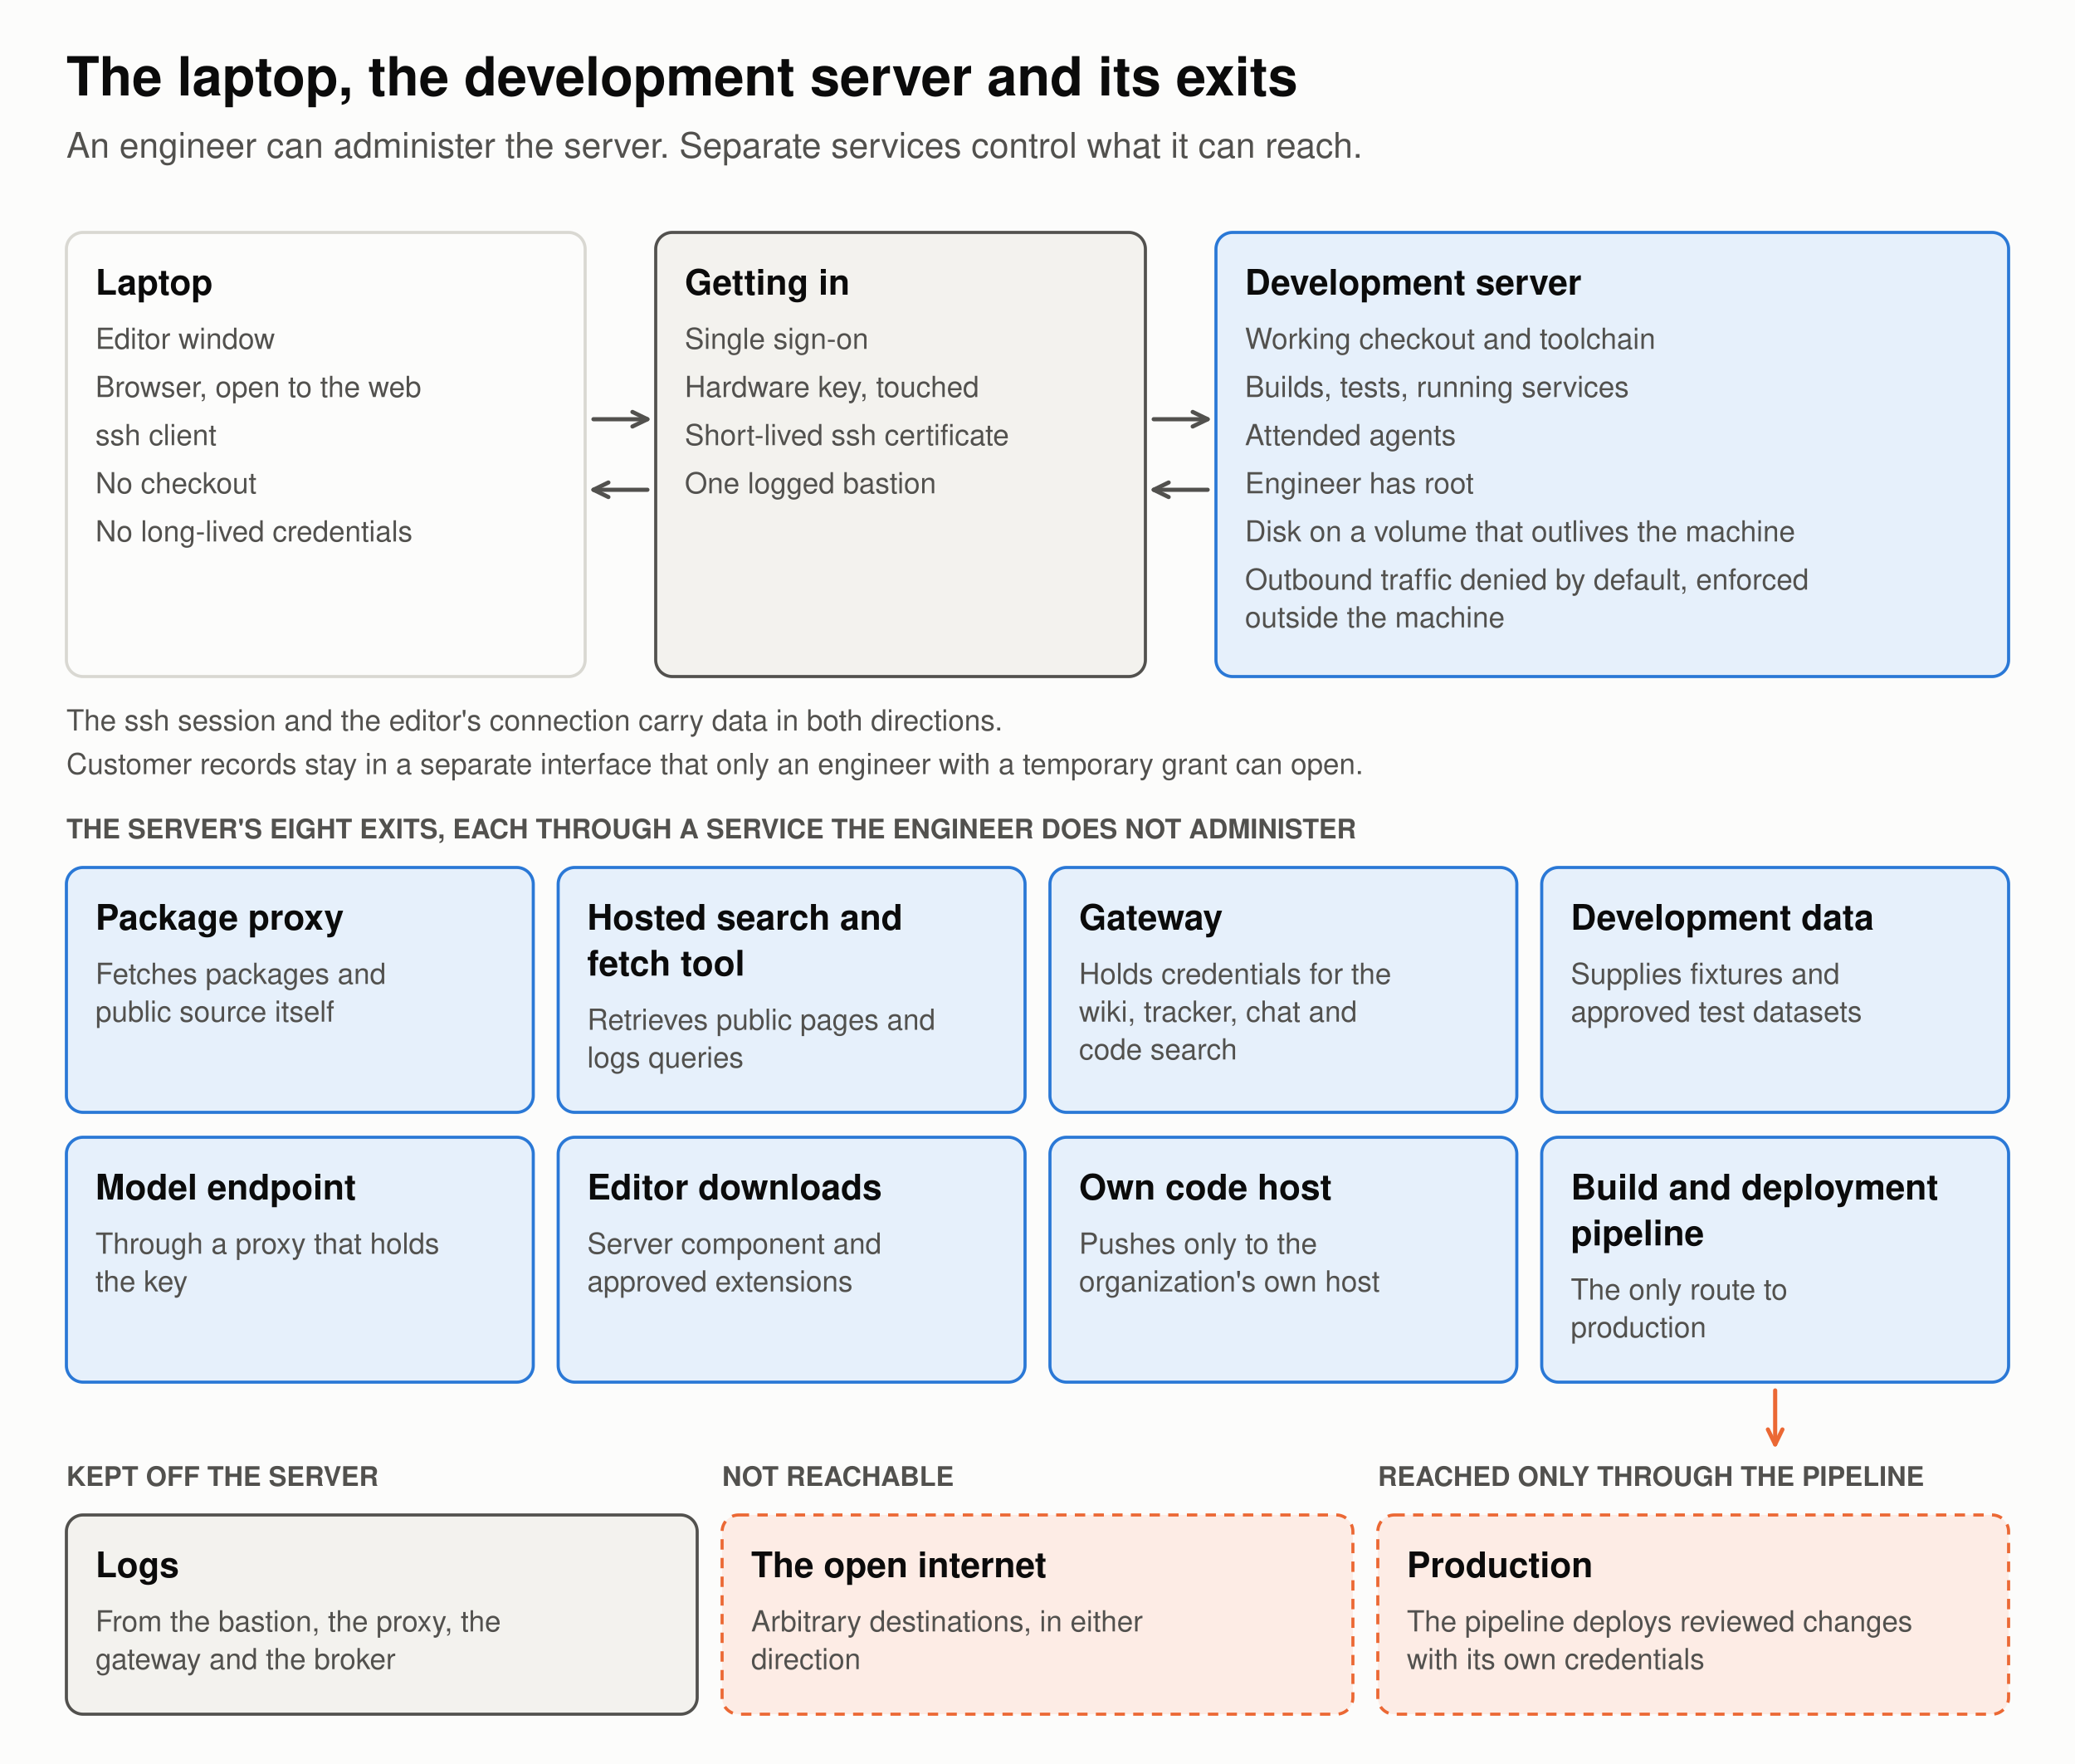
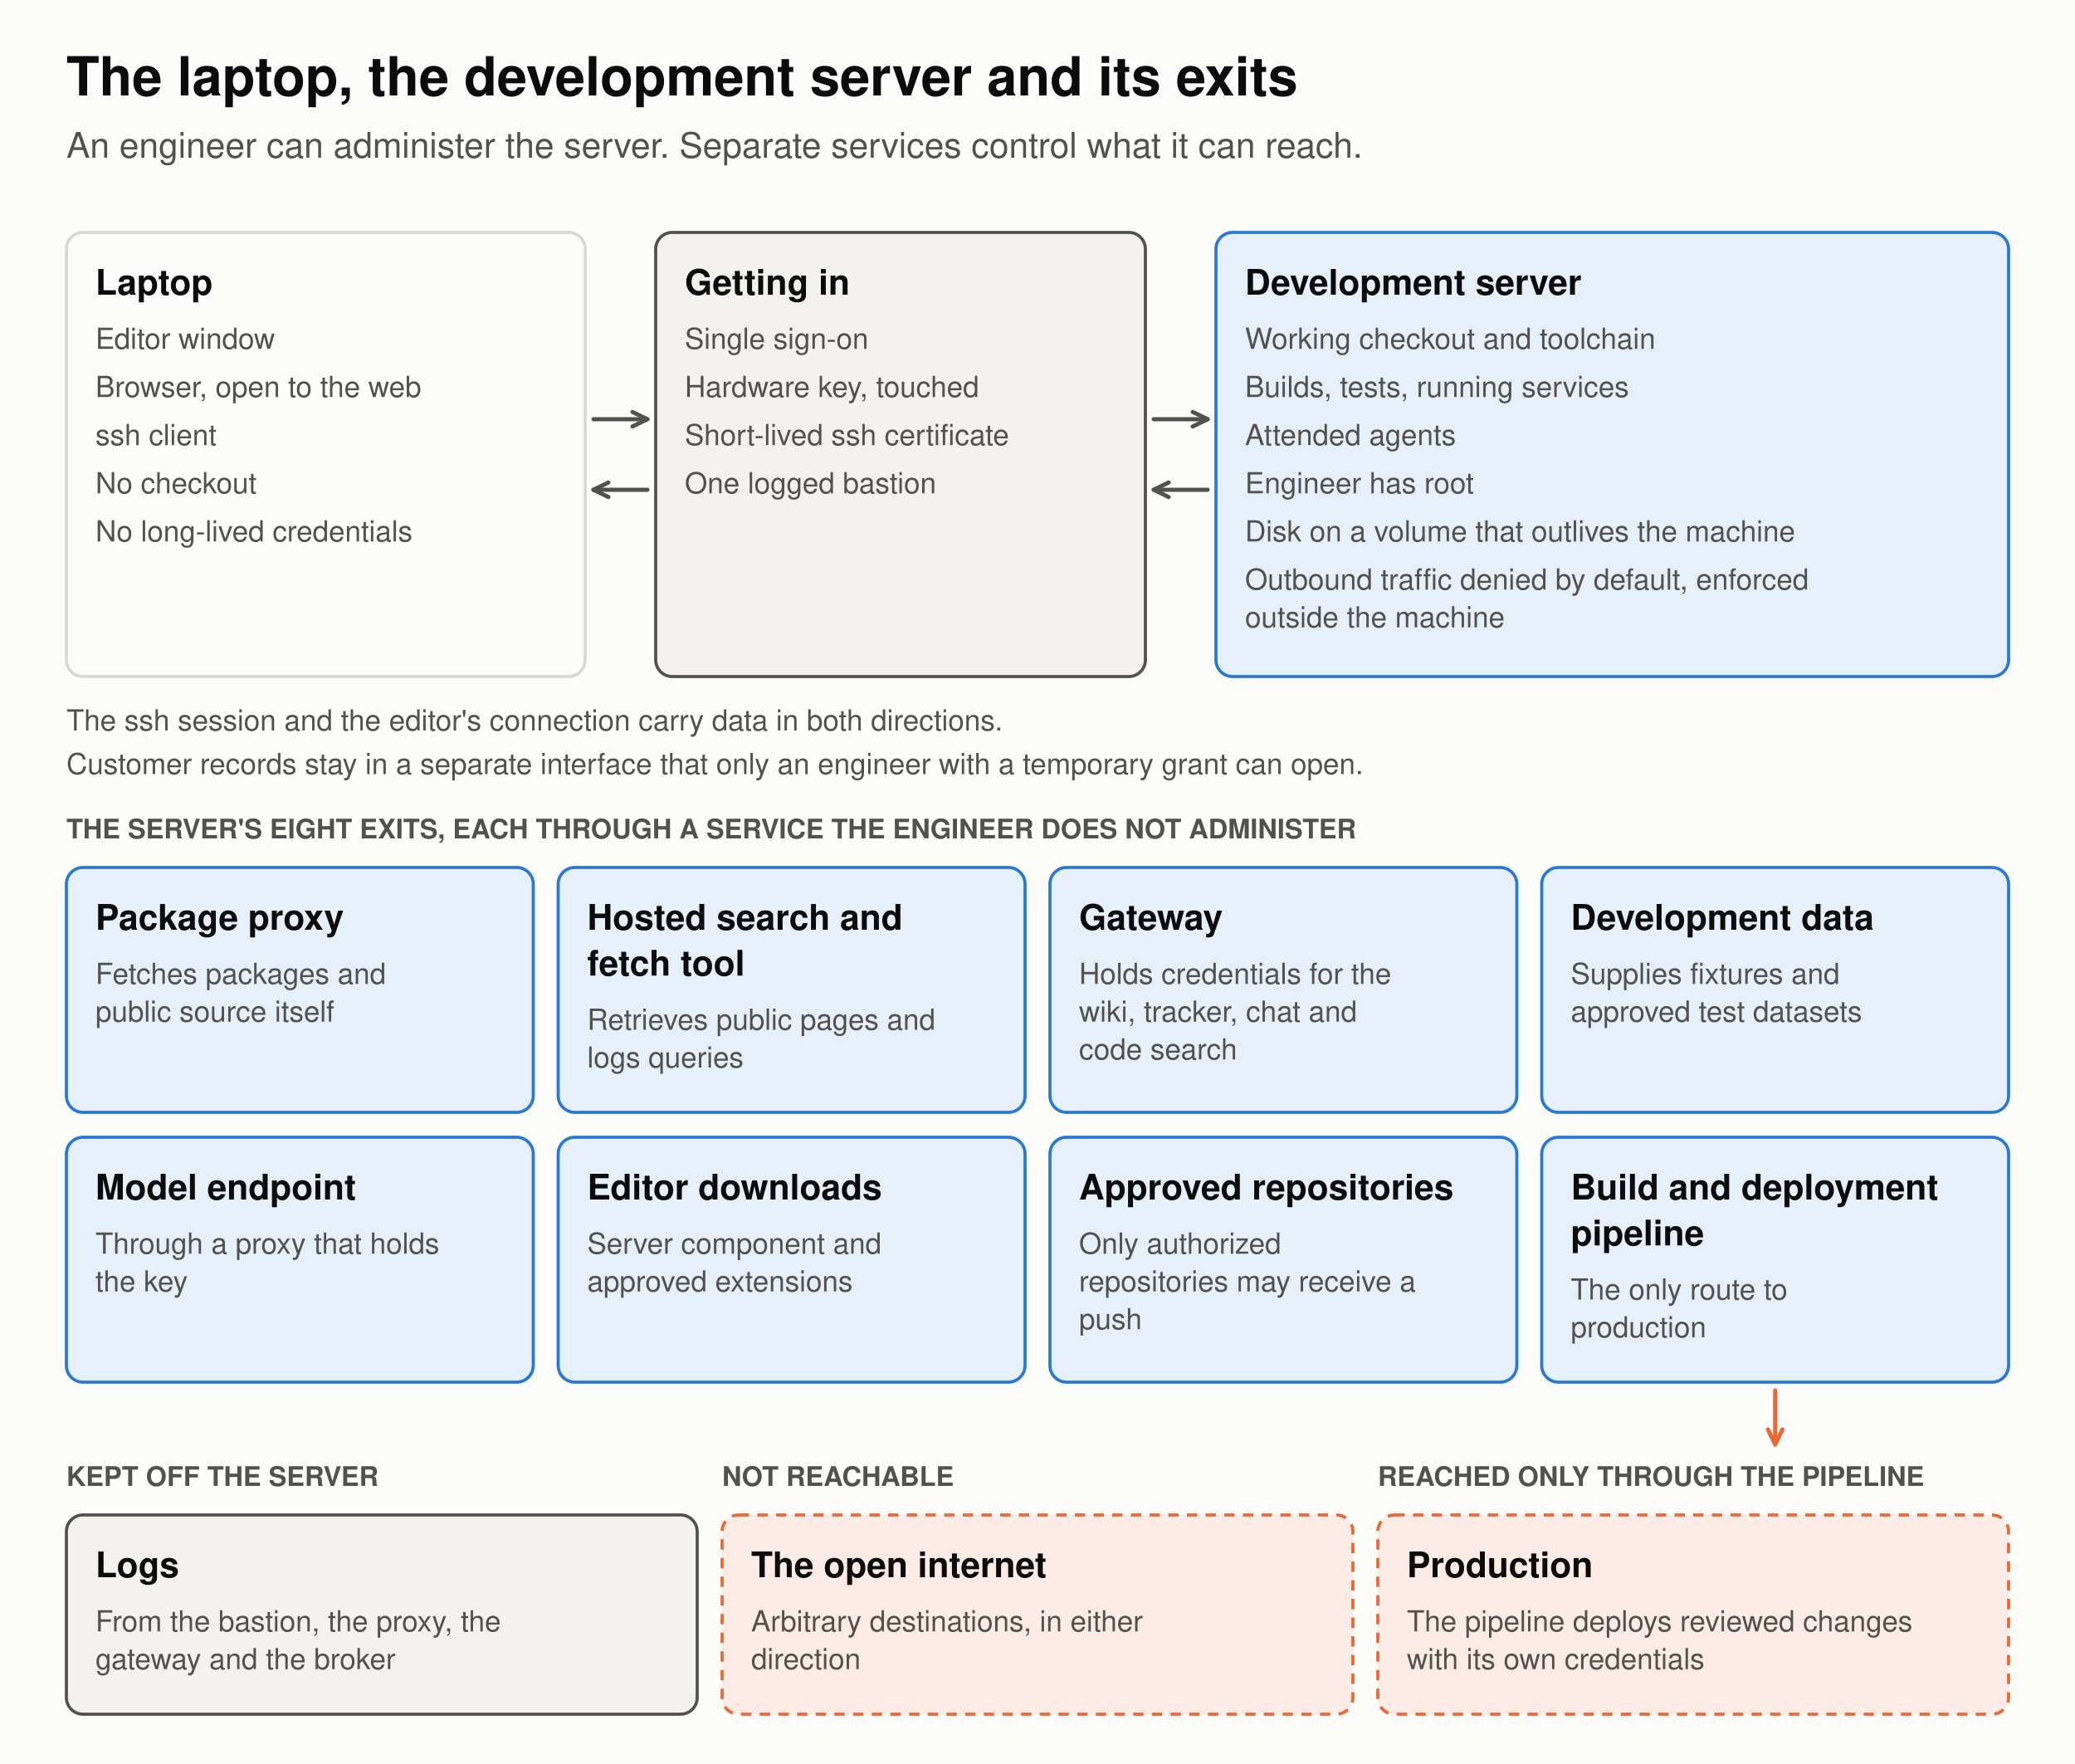
<svg xmlns="http://www.w3.org/2000/svg" width="1000" height="850" viewBox="0 0 1000 850" role="img" aria-labelledby="laptop-server-title laptop-server-desc">
  <g font-family="-apple-system, 'Segoe UI', Helvetica, Arial, sans-serif">
    <rect x="0" y="0" width="1000" height="850" rx="0" fill="#fcfcfb" stroke="none" stroke-width="1.5" />
    <text x="32" y="46" font-size="26" fill="#0b0b0b" font-weight="700" text-anchor="start">The laptop, the development server and its exits</text>
    <text x="32" y="76" font-size="17" fill="#52514e" font-weight="400" text-anchor="start">An engineer can administer the server. Separate services control what it can reach.</text>
    <rect x="32" y="112" width="250" height="214" rx="8" fill="#fcfcfb" stroke="#d9d8d2" stroke-width="1.5" />
    <text x="46" y="142" font-size="17" fill="#0b0b0b" font-weight="700" text-anchor="start">Laptop</text>
    <text x="46" y="168.1" font-size="14" fill="#52514e" font-weight="400" text-anchor="start">Editor window</text>
    <text x="46" y="191.3" font-size="14" fill="#52514e" font-weight="400" text-anchor="start">Browser, open to the web</text>
    <text x="46" y="214.5" font-size="14" fill="#52514e" font-weight="400" text-anchor="start">ssh client</text>
    <text x="46" y="237.7" font-size="14" fill="#52514e" font-weight="400" text-anchor="start">No checkout</text>
    <text x="46" y="260.9" font-size="14" fill="#52514e" font-weight="400" text-anchor="start">No long-lived credentials</text>
    <rect x="316" y="112" width="236" height="214" rx="8" fill="#f3f2ee" stroke="#52514e" stroke-width="1.5" />
    <text x="330" y="142" font-size="17" fill="#0b0b0b" font-weight="700" text-anchor="start">Getting in</text>
    <text x="330" y="168.1" font-size="14" fill="#52514e" font-weight="400" text-anchor="start">Single sign-on</text>
    <text x="330" y="191.3" font-size="14" fill="#52514e" font-weight="400" text-anchor="start">Hardware key, touched</text>
    <text x="330" y="214.5" font-size="14" fill="#52514e" font-weight="400" text-anchor="start">Short-lived ssh certificate</text>
    <text x="330" y="237.7" font-size="14" fill="#52514e" font-weight="400" text-anchor="start">One logged bastion</text>
    <line x1="286" y1="202" x2="312" y2="202" stroke="#52514e" stroke-width="2" stroke-linecap="round" />
    <path d="M 304.8 198.5 L 312 202 L 304.8 205.5" fill="none" stroke="#52514e" stroke-width="2" stroke-linecap="round" stroke-linejoin="round" />
    <line x1="312" y1="236" x2="286" y2="236" stroke="#52514e" stroke-width="2" stroke-linecap="round" />
    <path d="M 293.2 239.5 L 286 236 L 293.2 232.5" fill="none" stroke="#52514e" stroke-width="2" stroke-linecap="round" stroke-linejoin="round" />
    <line x1="556" y1="202" x2="582" y2="202" stroke="#52514e" stroke-width="2" stroke-linecap="round" />
    <path d="M 574.8 198.5 L 582 202 L 574.8 205.5" fill="none" stroke="#52514e" stroke-width="2" stroke-linecap="round" stroke-linejoin="round" />
    <line x1="582" y1="236" x2="556" y2="236" stroke="#52514e" stroke-width="2" stroke-linecap="round" />
    <path d="M 563.2 239.5 L 556 236 L 563.2 232.5" fill="none" stroke="#52514e" stroke-width="2" stroke-linecap="round" stroke-linejoin="round" />
    <rect x="586" y="112" width="382" height="214" rx="8" fill="#e6f0fb" stroke="#2a78d6" stroke-width="1.5" />
    <text x="600" y="142" font-size="17" fill="#0b0b0b" font-weight="700" text-anchor="start">Development server</text>
    <text x="600" y="168.1" font-size="14" fill="#52514e" font-weight="400" text-anchor="start">Working checkout and toolchain</text>
    <text x="600" y="191.3" font-size="14" fill="#52514e" font-weight="400" text-anchor="start">Builds, tests, running services</text>
    <text x="600" y="214.5" font-size="14" fill="#52514e" font-weight="400" text-anchor="start">Attended agents</text>
    <text x="600" y="237.7" font-size="14" fill="#52514e" font-weight="400" text-anchor="start">Engineer has root</text>
    <text x="600" y="260.9" font-size="14" fill="#52514e" font-weight="400" text-anchor="start">Disk on a volume that outlives the machine</text>
    <text x="600" y="284.1" font-size="14" fill="#52514e" font-weight="400" text-anchor="start">Outbound traffic denied by default, enforced</text>
    <text x="600" y="302.3" font-size="14" fill="#52514e" font-weight="400" text-anchor="start">outside the machine</text>
    <text x="32" y="352" font-size="14" fill="#52514e" font-weight="400" text-anchor="start">The ssh session and the editor's connection carry data in both directions.</text>
    <text x="32" y="373" font-size="14" fill="#52514e" font-weight="400" text-anchor="start">Customer records stay in a separate interface that only an engineer with a temporary grant can open.</text>
    <text x="32" y="404" font-size="13" fill="#52514e" font-weight="700" text-anchor="start">THE SERVER'S EIGHT EXITS, EACH THROUGH A SERVICE THE ENGINEER DOES NOT ADMINISTER</text>
    <rect x="32" y="418" width="225" height="118" rx="8" fill="#e6f0fb" stroke="#2a78d6" stroke-width="1.5" />
    <text x="46" y="448" font-size="17" fill="#0b0b0b" font-weight="700" text-anchor="start">Package proxy</text>
    <text x="46" y="474.1" font-size="14" fill="#52514e" font-weight="400" text-anchor="start">Fetches packages and</text>
    <text x="46" y="492.3" font-size="14" fill="#52514e" font-weight="400" text-anchor="start">public source itself</text>
    <rect x="269" y="418" width="225" height="118" rx="8" fill="#e6f0fb" stroke="#2a78d6" stroke-width="1.5" />
    <text x="283" y="448" font-size="17" fill="#0b0b0b" font-weight="700" text-anchor="start">Hosted search and</text>
    <text x="283" y="470.1" font-size="17" fill="#0b0b0b" font-weight="700" text-anchor="start">fetch tool</text>
    <text x="283" y="496.2" font-size="14" fill="#52514e" font-weight="400" text-anchor="start">Retrieves public pages and</text>
    <text x="283" y="514.4" font-size="14" fill="#52514e" font-weight="400" text-anchor="start">logs queries</text>
    <rect x="506" y="418" width="225" height="118" rx="8" fill="#e6f0fb" stroke="#2a78d6" stroke-width="1.5" />
    <text x="520" y="448" font-size="17" fill="#0b0b0b" font-weight="700" text-anchor="start">Gateway</text>
    <text x="520" y="474.1" font-size="14" fill="#52514e" font-weight="400" text-anchor="start">Holds credentials for the</text>
    <text x="520" y="492.3" font-size="14" fill="#52514e" font-weight="400" text-anchor="start">wiki, tracker, chat and</text>
    <text x="520" y="510.5" font-size="14" fill="#52514e" font-weight="400" text-anchor="start">code search</text>
    <rect x="743" y="418" width="225" height="118" rx="8" fill="#e6f0fb" stroke="#2a78d6" stroke-width="1.5" />
    <text x="757" y="448" font-size="17" fill="#0b0b0b" font-weight="700" text-anchor="start">Development data</text>
    <text x="757" y="474.1" font-size="14" fill="#52514e" font-weight="400" text-anchor="start">Supplies fixtures and</text>
    <text x="757" y="492.3" font-size="14" fill="#52514e" font-weight="400" text-anchor="start">approved test datasets</text>
    <rect x="32" y="548" width="225" height="118" rx="8" fill="#e6f0fb" stroke="#2a78d6" stroke-width="1.5" />
    <text x="46" y="578" font-size="17" fill="#0b0b0b" font-weight="700" text-anchor="start">Model endpoint</text>
    <text x="46" y="604.1" font-size="14" fill="#52514e" font-weight="400" text-anchor="start">Through a proxy that holds</text>
    <text x="46" y="622.3" font-size="14" fill="#52514e" font-weight="400" text-anchor="start">the key</text>
    <rect x="269" y="548" width="225" height="118" rx="8" fill="#e6f0fb" stroke="#2a78d6" stroke-width="1.5" />
    <text x="283" y="578" font-size="17" fill="#0b0b0b" font-weight="700" text-anchor="start">Editor downloads</text>
    <text x="283" y="604.1" font-size="14" fill="#52514e" font-weight="400" text-anchor="start">Server component and</text>
    <text x="283" y="622.3" font-size="14" fill="#52514e" font-weight="400" text-anchor="start">approved extensions</text>
    <rect x="506" y="548" width="225" height="118" rx="8" fill="#e6f0fb" stroke="#2a78d6" stroke-width="1.5" />
-     <text x="520" y="578" font-size="17" fill="#0b0b0b" font-weight="700" text-anchor="start">Own code host</text>
-     <text x="520" y="604.1" font-size="14" fill="#52514e" font-weight="400" text-anchor="start">Pushes only to the</text>
-     <text x="520" y="622.3" font-size="14" fill="#52514e" font-weight="400" text-anchor="start">organization's own host</text>
+     <text x="520" y="578" font-size="17" fill="#0b0b0b" font-weight="700" text-anchor="start">Approved repositories</text>
+     <text x="520" y="604.1" font-size="14" fill="#52514e" font-weight="400" text-anchor="start">Only authorized</text>
+     <text x="520" y="622.3" font-size="14" fill="#52514e" font-weight="400" text-anchor="start">repositories may receive a</text>
+     <text x="520" y="640.5" font-size="14" fill="#52514e" font-weight="400" text-anchor="start">push</text>
    <rect x="743" y="548" width="225" height="118" rx="8" fill="#e6f0fb" stroke="#2a78d6" stroke-width="1.5" />
    <text x="757" y="578" font-size="17" fill="#0b0b0b" font-weight="700" text-anchor="start">Build and deployment</text>
    <text x="757" y="600.1" font-size="17" fill="#0b0b0b" font-weight="700" text-anchor="start">pipeline</text>
    <text x="757" y="626.2" font-size="14" fill="#52514e" font-weight="400" text-anchor="start">The only route to</text>
    <text x="757" y="644.4" font-size="14" fill="#52514e" font-weight="400" text-anchor="start">production</text>
    <line x1="855.5" y1="670" x2="855.5" y2="696" stroke="#eb6834" stroke-width="2" stroke-linecap="round" />
    <path d="M 859.0 688.8 L 855.5 696 L 852.0 688.8" fill="none" stroke="#eb6834" stroke-width="2" stroke-linecap="round" stroke-linejoin="round" />
    <text x="32" y="716" font-size="13" fill="#52514e" font-weight="700" text-anchor="start">KEPT OFF THE SERVER</text>
    <rect x="32" y="730" width="304" height="96" rx="8" fill="#f3f2ee" stroke="#52514e" stroke-width="1.5" />
    <text x="46" y="760" font-size="17" fill="#0b0b0b" font-weight="700" text-anchor="start">Logs</text>
    <text x="46" y="786.1" font-size="14" fill="#52514e" font-weight="400" text-anchor="start">From the bastion, the proxy, the</text>
    <text x="46" y="804.3" font-size="14" fill="#52514e" font-weight="400" text-anchor="start">gateway and the broker</text>
    <text x="348" y="716" font-size="13" fill="#52514e" font-weight="700" text-anchor="start">NOT REACHABLE</text>
    <rect x="348" y="730" width="304" height="96" rx="8" fill="#fdece5" stroke="#eb6834" stroke-width="1.5" stroke-dasharray="5 4" />
    <text x="362" y="760" font-size="17" fill="#0b0b0b" font-weight="700" text-anchor="start">The open internet</text>
    <text x="362" y="786.1" font-size="14" fill="#52514e" font-weight="400" text-anchor="start">Arbitrary destinations, in either</text>
    <text x="362" y="804.3" font-size="14" fill="#52514e" font-weight="400" text-anchor="start">direction</text>
    <text x="664" y="716" font-size="13" fill="#52514e" font-weight="700" text-anchor="start">REACHED ONLY THROUGH THE PIPELINE</text>
    <rect x="664" y="730" width="304" height="96" rx="8" fill="#fdece5" stroke="#eb6834" stroke-width="1.5" stroke-dasharray="5 4" />
    <text x="678" y="760" font-size="17" fill="#0b0b0b" font-weight="700" text-anchor="start">Production</text>
    <text x="678" y="786.1" font-size="14" fill="#52514e" font-weight="400" text-anchor="start">The pipeline deploys reviewed changes</text>
    <text x="678" y="804.3" font-size="14" fill="#52514e" font-weight="400" text-anchor="start">with its own credentials</text>
  </g>
</svg>
